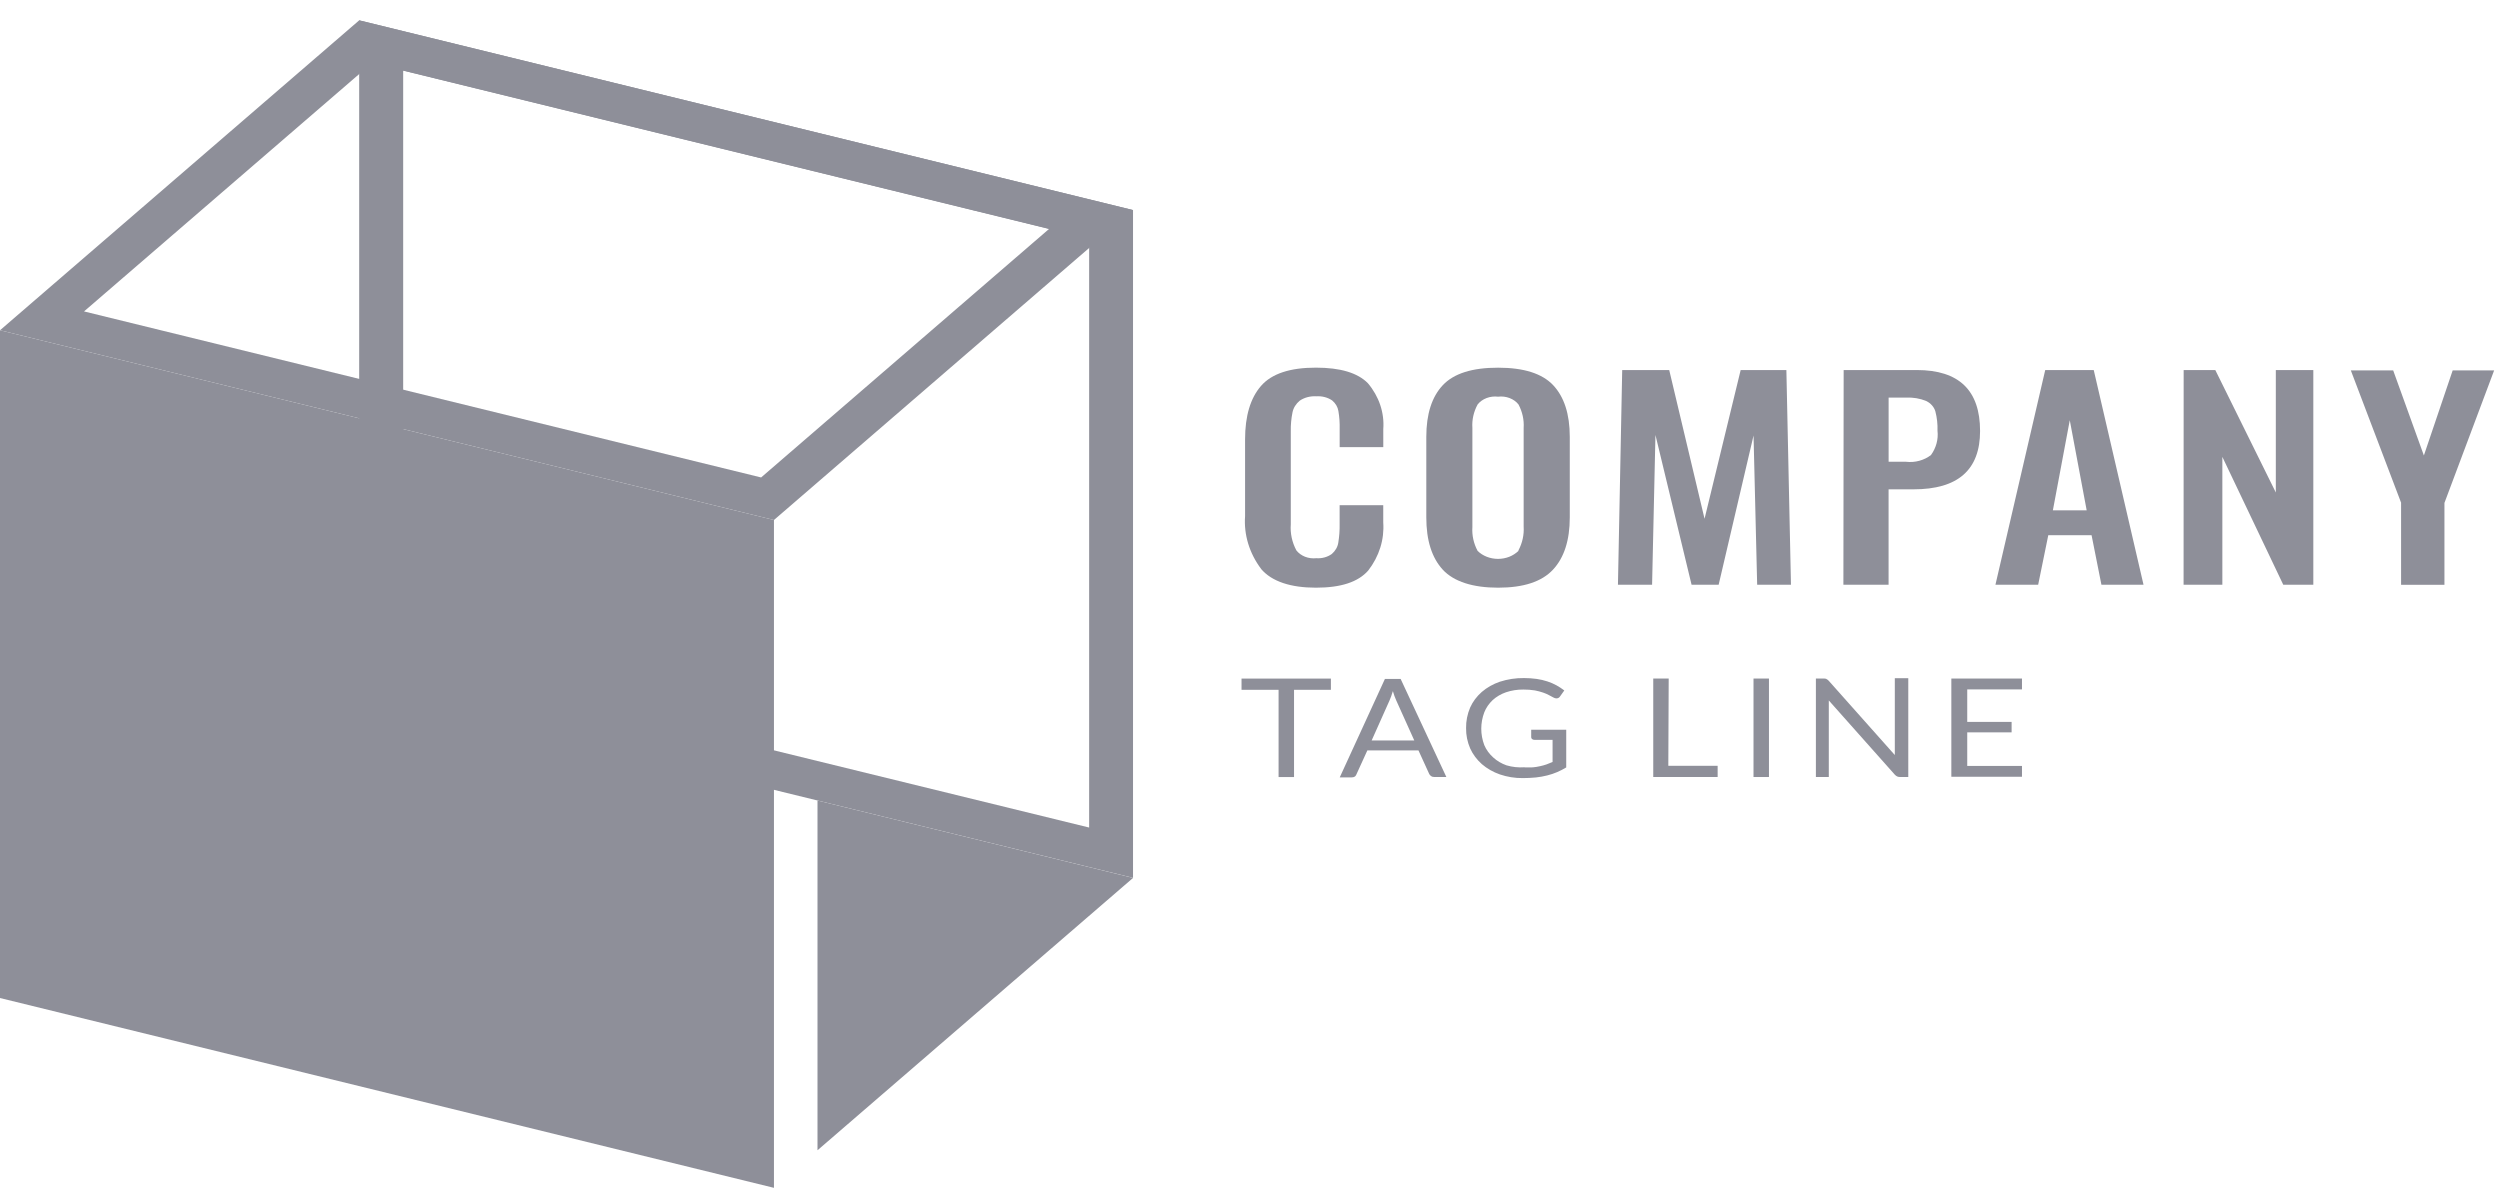
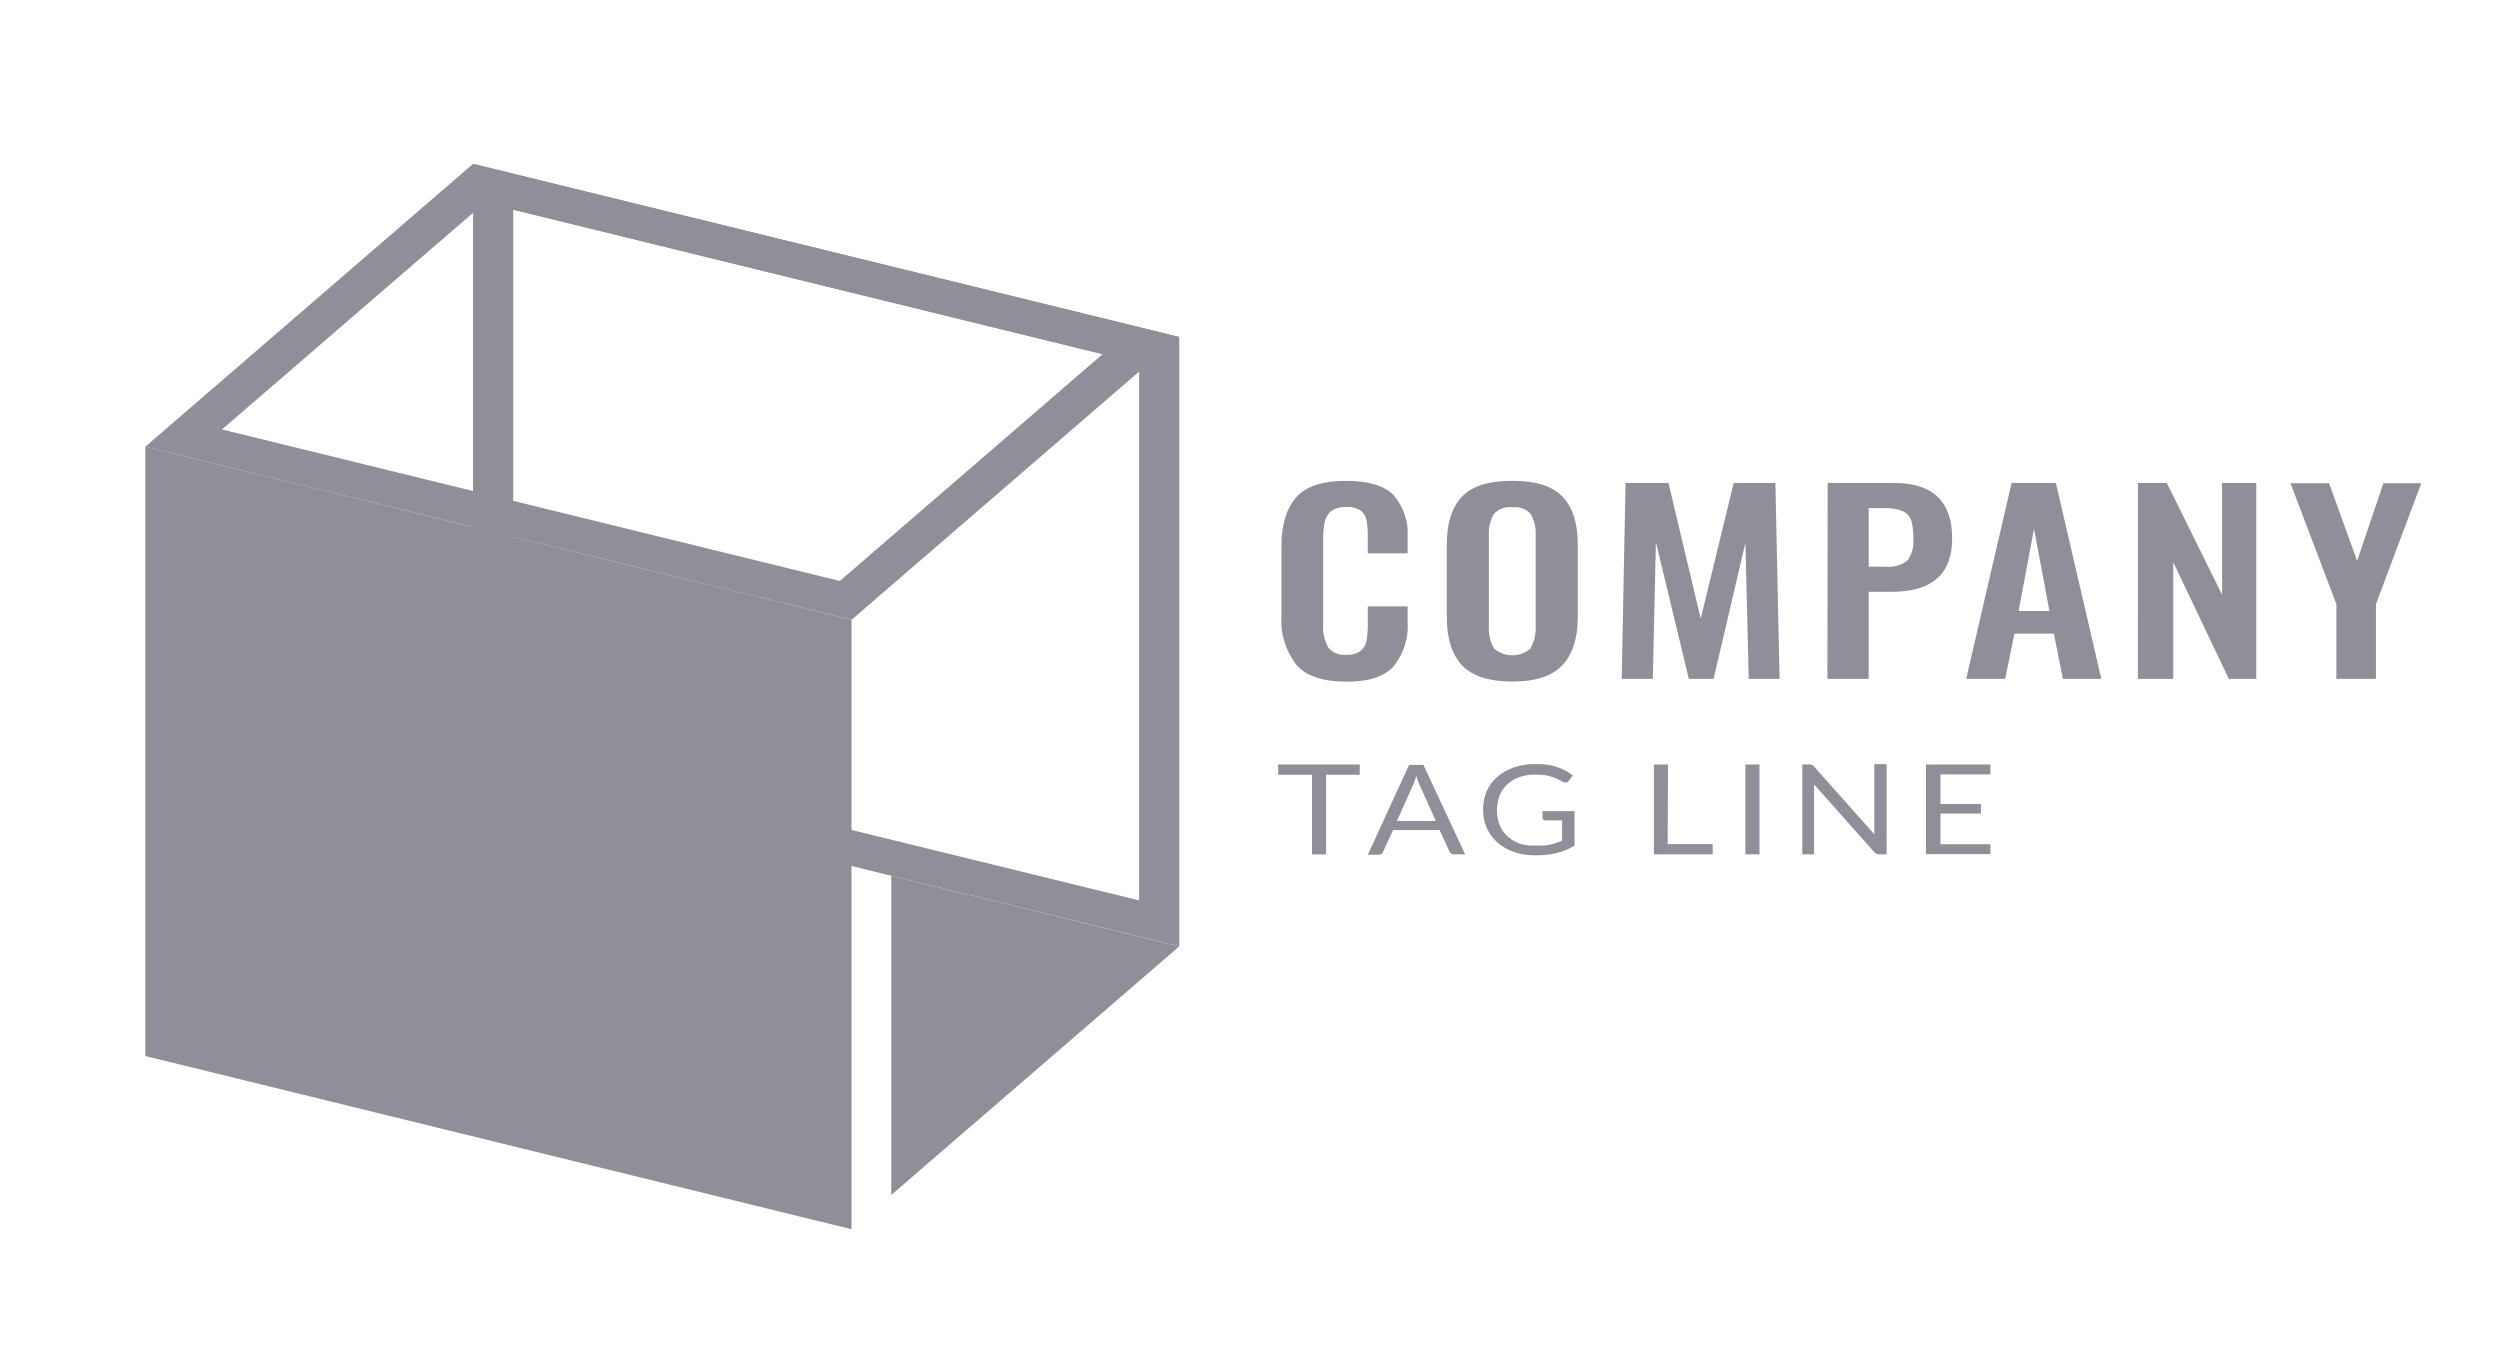
- <svg xmlns="http://www.w3.org/2000/svg" version="1.1" width="67" height="32" viewBox="0 0 67 32">
-   <path fill="#8e8f99" d="M33.799 15.248c-0.316-0.42-0.467-0.917-0.431-1.417v-2.054c0-0.63 0.143-1.108 0.428-1.435s0.776-0.49 1.472-0.489c0.654 0 1.118 0.139 1.392 0.418 0.299 0.355 0.445 0.79 0.412 1.229v0.483h-1.169v-0.489c0.004-0.16-0.007-0.32-0.034-0.478-0.017-0.108-0.076-0.208-0.167-0.284-0.12-0.082-0.271-0.121-0.424-0.111-0.16-0.010-0.319 0.031-0.445 0.117-0.102 0.084-0.17 0.194-0.194 0.313-0.034 0.168-0.049 0.338-0.046 0.508v2.492c-0.018 0.24 0.033 0.481 0.15 0.7 0.058 0.074 0.139 0.133 0.233 0.17s0.199 0.050 0.302 0.039c0.15 0.011 0.298-0.030 0.414-0.113 0.095-0.082 0.157-0.188 0.174-0.303 0.027-0.165 0.039-0.332 0.036-0.499v-0.506h1.169v0.462c0.033 0.457-0.109 0.911-0.404 1.291-0.269 0.305-0.726 0.458-1.399 0.458s-1.181-0.163-1.47-0.501z" />
-   <path fill="#8e8f99" d="M38.668 15.269c-0.295-0.32-0.443-0.786-0.443-1.402v-2.16c0-0.61 0.148-1.072 0.443-1.385s0.789-0.469 1.482-0.468c0.688 0 1.179 0.156 1.474 0.468 0.295 0.313 0.446 0.775 0.446 1.385v2.16c0 0.61-0.15 1.078-0.45 1.4s-0.789 0.483-1.47 0.483-1.184-0.163-1.482-0.48zM40.694 14.751c0.106-0.2 0.154-0.42 0.14-0.639v-2.645c0.014-0.215-0.034-0.431-0.138-0.627-0.059-0.076-0.142-0.135-0.239-0.172s-0.204-0.050-0.308-0.037c-0.105-0.013-0.212 0-0.309 0.037s-0.18 0.096-0.24 0.172c-0.106 0.196-0.155 0.411-0.14 0.627v2.658c-0.015 0.22 0.033 0.439 0.14 0.639 0.068 0.067 0.152 0.121 0.247 0.158s0.197 0.056 0.3 0.056 0.206-0.019 0.3-0.056c0.094-0.037 0.178-0.091 0.247-0.158v-0.012z" />
-   <path fill="#8e8f99" d="M43.476 9.917h1.259l0.947 3.986 0.968-3.986h1.225l0.123 5.753h-0.906l-0.097-3.998-0.935 3.998h-0.726l-0.968-4.013-0.090 4.013h-0.915l0.114-5.753z" />
-   <path fill="#8e8f99" d="M49.41 9.917h1.961c1.13 0 1.695 0.544 1.695 1.634 0 1.043-0.595 1.564-1.784 1.563h-0.668v2.557h-1.211l0.007-5.753zM51.085 12.376c0.12 0.013 0.241 0.004 0.356-0.028s0.221-0.084 0.31-0.154c0.139-0.194 0.2-0.422 0.174-0.65 0.006-0.175-0.013-0.351-0.058-0.522-0.017-0.057-0.048-0.111-0.089-0.158s-0.094-0.086-0.153-0.116c-0.168-0.070-0.354-0.101-0.54-0.092h-0.47v1.719h0.47z" />
-   <path fill="#8e8f99" d="M54.812 9.917h1.3l1.334 5.753h-1.128l-0.264-1.327h-1.16l-0.271 1.327h-1.145l1.334-5.753zM55.923 13.677l-0.453-2.415-0.453 2.415h0.906z" />
-   <path fill="#8e8f99" d="M58.523 9.917h0.847l1.622 3.282v-3.282h1.005v5.753h-0.806l-1.632-3.426v3.426h-1.039l0.002-5.753z" />
-   <path fill="#8e8f99" d="M64.351 13.477l-1.349-3.551h1.135l0.823 2.281 0.772-2.281h1.111l-1.332 3.552v2.194h-1.162v-2.194z" />
-   <path fill="#8e8f99" d="M35.668 18.186v0.301h-0.988v2.338h-0.414v-2.338h-0.993v-0.301h2.395z" />
-   <path fill="#8e8f99" d="M38.764 20.824h-0.32c-0.032 0.002-0.065-0.007-0.090-0.025-0.024-0.015-0.043-0.036-0.053-0.061l-0.286-0.627h-1.37l-0.286 0.627c-0.008 0.026-0.023 0.050-0.044 0.071-0.025 0.017-0.057 0.026-0.090 0.025h-0.32l1.211-2.639h0.421l1.225 2.628zM36.76 19.845h1.143l-0.484-1.074c-0.036-0.081-0.066-0.164-0.090-0.249-0.017 0.050-0.031 0.098-0.046 0.14l-0.044 0.111-0.479 1.072z" />
-   <path fill="#8e8f99" d="M40.851 20.565c0.076 0.003 0.152 0.003 0.228 0 0.066-0.006 0.13-0.016 0.194-0.031 0.059-0.012 0.118-0.029 0.174-0.048 0.053-0.019 0.107-0.042 0.162-0.065v-0.593h-0.484c-0.012 0.001-0.024-0.001-0.035-0.005s-0.021-0.009-0.030-0.016c-0.008-0.006-0.014-0.013-0.018-0.022s-0.006-0.017-0.006-0.026v-0.203h0.939v1.011c-0.077 0.047-0.158 0.089-0.242 0.125-0.086 0.037-0.176 0.067-0.269 0.090-0.099 0.025-0.2 0.043-0.303 0.054-0.117 0.011-0.235 0.017-0.353 0.017-0.209 0.002-0.416-0.032-0.61-0.098-0.181-0.063-0.346-0.157-0.484-0.276-0.135-0.12-0.241-0.262-0.312-0.418-0.076-0.175-0.114-0.361-0.111-0.547-0.003-0.188 0.034-0.375 0.109-0.552 0.070-0.156 0.176-0.299 0.312-0.418 0.138-0.119 0.303-0.212 0.484-0.274 0.207-0.067 0.427-0.101 0.649-0.098 0.113-0 0.225 0.008 0.337 0.023 0.098 0.014 0.195 0.036 0.288 0.067 0.085 0.027 0.166 0.063 0.242 0.104 0.074 0.041 0.145 0.087 0.211 0.138l-0.116 0.163c-0.009 0.015-0.023 0.027-0.039 0.036s-0.036 0.014-0.055 0.014c-0.027-0.001-0.053-0.008-0.075-0.021-0.036-0.017-0.075-0.038-0.119-0.063-0.051-0.028-0.106-0.052-0.162-0.071-0.072-0.025-0.147-0.044-0.223-0.059-0.101-0.016-0.204-0.024-0.307-0.023-0.16-0.002-0.318 0.023-0.467 0.073-0.135 0.047-0.256 0.118-0.356 0.209-0.1 0.095-0.177 0.206-0.225 0.328-0.108 0.286-0.108 0.594 0 0.88 0.053 0.124 0.135 0.237 0.242 0.332 0.099 0.091 0.22 0.162 0.353 0.209 0.154 0.046 0.317 0.063 0.479 0.052v0z" />
-   <path fill="#8e8f99" d="M44.711 20.523h1.322v0.301h-1.726v-2.639h0.414l-0.010 2.338z" />
-   <path fill="#8e8f99" d="M47.408 20.824h-0.414v-2.639h0.414v2.639z" />
-   <path fill="#8e8f99" d="M48.948 18.198c0.025 0.012 0.046 0.028 0.063 0.048l1.77 1.989c-0.002-0.031-0.002-0.063 0-0.094 0-0.029 0-0.059 0-0.086v-1.88h0.361v2.649h-0.208c-0.031 0.002-0.062-0.003-0.090-0.015-0.025-0.013-0.047-0.030-0.065-0.050l-1.767-1.987c0 0.031 0 0.061 0 0.090s0 0.056 0 0.081v1.88h-0.346v-2.639h0.215c0.023 0 0.046 0.004 0.068 0.012v0z" />
-   <path fill="#8e8f99" d="M54.189 18.186v0.29h-1.467v0.871h1.189v0.28h-1.189v0.9h1.467v0.29h-1.893v-2.632h1.893z" />
-   <path fill="#8e8f99" d="M10.805 1.891l18.384 4.504v15.783l-18.384-4.502v-15.786zM9.626 0.545v17.898l20.739 5.083v-17.896l-20.739-5.085z" />
-   <path fill="#8e8f99" d="M20.742 31.834l-20.742-5.087v-17.896l20.742 5.085v17.898z" />
-   <path fill="#8e8f99" d="M9.97 1.688l18.144 4.448-7.716 6.66-18.146-4.45 7.718-6.658zM9.626 0.545l-9.626 8.306 20.742 5.085 9.624-8.306-20.739-5.085z" />
-   <path fill="#8e8f99" d="M21.909 30.827l8.457-7.299-8.457-2.074v9.374z" />
+ <svg xmlns="http://www.w3.org/2000/svg" version="1.1" width="59" height="32" viewBox="0 0 59 32">
+   <path fill="#8e8f99" d="M30.588 15.682c-0.254-0.338-0.375-0.737-0.346-1.138v-1.65c0-0.506 0.115-0.89 0.344-1.153s0.624-0.394 1.183-0.393c0.525 0 0.898 0.112 1.119 0.336 0.24 0.286 0.358 0.635 0.331 0.987v0.388h-0.94v-0.393c0.003-0.129-0.006-0.257-0.027-0.384-0.014-0.087-0.061-0.168-0.134-0.228-0.096-0.066-0.218-0.097-0.34-0.089-0.129-0.008-0.256 0.025-0.358 0.094-0.082 0.067-0.136 0.156-0.156 0.252-0.027 0.135-0.039 0.271-0.037 0.408v2.003c-0.015 0.193 0.027 0.387 0.121 0.562 0.047 0.060 0.112 0.107 0.188 0.136s0.16 0.041 0.242 0.032c0.12 0.009 0.24-0.024 0.333-0.091 0.077-0.066 0.126-0.151 0.14-0.243 0.022-0.133 0.032-0.267 0.029-0.401v-0.406h0.94v0.371c0.026 0.367-0.088 0.732-0.325 1.038-0.216 0.245-0.584 0.368-1.125 0.368s-0.949-0.131-1.181-0.403z" />
+   <path fill="#8e8f99" d="M34.501 15.699c-0.237-0.257-0.356-0.631-0.356-1.127v-1.736c0-0.49 0.119-0.861 0.356-1.113s0.634-0.377 1.191-0.376c0.553 0 0.947 0.125 1.185 0.376 0.237 0.252 0.358 0.623 0.358 1.113v1.736c0 0.49-0.121 0.866-0.362 1.125s-0.634 0.388-1.181 0.388-0.951-0.131-1.191-0.386zM36.129 15.282c0.085-0.161 0.124-0.337 0.113-0.514v-2.125c0.011-0.173-0.027-0.346-0.111-0.504-0.048-0.061-0.114-0.109-0.192-0.138s-0.164-0.040-0.248-0.030c-0.084-0.010-0.17 0-0.248 0.030s-0.145 0.077-0.193 0.138c-0.086 0.157-0.124 0.33-0.113 0.504v2.136c-0.012 0.177 0.027 0.353 0.113 0.514 0.055 0.054 0.122 0.098 0.198 0.127s0.158 0.045 0.242 0.045 0.166-0.015 0.242-0.045c0.076-0.030 0.143-0.073 0.198-0.127v-0.010z" />
+   <path fill="#8e8f99" d="M38.364 11.398h1.012l0.761 3.203 0.778-3.203h0.984l0.099 4.623h-0.728l-0.078-3.213-0.751 3.213h-0.584l-0.778-3.225-0.072 3.225h-0.735l0.091-4.623z" />
+   <path fill="#8e8f99" d="M43.133 11.398h1.576c0.908 0 1.362 0.438 1.362 1.313 0 0.838-0.478 1.257-1.434 1.256h-0.537v2.055h-0.973l0.006-4.623zM44.479 13.374c0.096 0.011 0.194 0.003 0.286-0.022s0.177-0.067 0.249-0.124c0.112-0.156 0.161-0.339 0.14-0.522 0.005-0.141-0.011-0.282-0.047-0.42-0.014-0.046-0.038-0.089-0.072-0.127s-0.075-0.069-0.123-0.093c-0.135-0.056-0.284-0.081-0.434-0.074h-0.377v1.382h0.377z" />
+   <path fill="#8e8f99" d="M47.474 11.398h1.045l1.072 4.623h-0.907l-0.212-1.066h-0.932l-0.218 1.066h-0.92l1.072-4.623zM48.367 14.419l-0.364-1.941-0.364 1.941h0.728z" />
+   <path fill="#8e8f99" d="M50.456 11.398h0.681l1.304 2.637v-2.637h0.807v4.623h-0.648l-1.311-2.753v2.753h-0.835l0.002-4.623z" />
+   <path fill="#8e8f99" d="M55.139 14.258l-1.084-2.854h0.912l0.661 1.833 0.621-1.833h0.893l-1.070 2.854v1.763h-0.934v-1.763z" />
+   <path fill="#8e8f99" d="M32.090 18.042v0.242h-0.794v1.879h-0.333v-1.879h-0.798v-0.242h1.924z" />
+   <path fill="#8e8f99" d="M34.578 20.163h-0.257c-0.026 0.001-0.052-0.006-0.072-0.020-0.019-0.012-0.034-0.029-0.043-0.049l-0.23-0.504h-1.101l-0.23 0.504c-0.007 0.021-0.018 0.041-0.035 0.057-0.020 0.014-0.046 0.021-0.072 0.020h-0.257l0.973-2.12h0.339l0.984 2.112zM32.968 19.375h0.918l-0.389-0.863c-0.029-0.065-0.053-0.132-0.072-0.2-0.014 0.040-0.025 0.079-0.037 0.113l-0.035 0.089-0.385 0.861z" />
+   <path fill="#8e8f99" d="M36.256 19.954c0.061 0.003 0.122 0.003 0.183 0 0.053-0.005 0.105-0.013 0.156-0.025 0.048-0.010 0.094-0.023 0.14-0.039 0.043-0.015 0.086-0.034 0.13-0.052v-0.477h-0.389c-0.010 0-0.019-0.001-0.028-0.004s-0.017-0.007-0.024-0.013c-0.006-0.005-0.011-0.011-0.015-0.017s-0.005-0.014-0.005-0.021v-0.163h0.755v0.813c-0.062 0.038-0.127 0.072-0.195 0.101-0.069 0.030-0.142 0.054-0.216 0.072-0.080 0.020-0.161 0.035-0.243 0.044-0.094 0.009-0.189 0.014-0.284 0.013-0.168 0.001-0.334-0.026-0.49-0.079-0.146-0.050-0.278-0.126-0.389-0.222-0.108-0.097-0.194-0.211-0.251-0.336-0.061-0.141-0.092-0.29-0.090-0.44-0.002-0.151 0.028-0.301 0.088-0.443 0.056-0.126 0.141-0.24 0.251-0.336 0.111-0.095 0.243-0.17 0.389-0.22 0.167-0.054 0.343-0.081 0.521-0.079 0.091-0 0.181 0.006 0.27 0.018 0.079 0.011 0.157 0.029 0.232 0.054 0.068 0.022 0.133 0.050 0.195 0.084 0.060 0.033 0.116 0.070 0.169 0.111l-0.093 0.131c-0.007 0.012-0.018 0.022-0.032 0.029s-0.029 0.011-0.044 0.011c-0.022-0.001-0.042-0.006-0.060-0.017-0.029-0.013-0.060-0.030-0.095-0.050-0.041-0.022-0.085-0.041-0.13-0.057-0.058-0.020-0.118-0.036-0.179-0.047-0.081-0.013-0.164-0.019-0.247-0.018-0.128-0.001-0.256 0.019-0.376 0.059-0.108 0.038-0.206 0.095-0.286 0.168-0.081 0.076-0.142 0.166-0.181 0.264-0.087 0.23-0.087 0.477 0 0.707 0.043 0.1 0.109 0.191 0.195 0.267 0.080 0.073 0.177 0.13 0.284 0.168 0.124 0.037 0.255 0.051 0.385 0.042z" />
+   <path fill="#8e8f99" d="M39.357 19.921h1.062v0.242h-1.387v-2.12h0.333l-0.008 1.879z" />
+   <path fill="#8e8f99" d="M41.524 20.162h-0.333v-2.12h0.333v2.12z" />
+   <path fill="#8e8f99" d="M42.761 18.052c0.020 0.010 0.037 0.023 0.051 0.039l1.422 1.598c-0.002-0.025-0.002-0.050 0-0.076 0-0.023 0-0.047 0-0.069v-1.511h0.29v2.129h-0.167c-0.025 0.002-0.050-0.002-0.072-0.012-0.020-0.011-0.038-0.024-0.053-0.040l-1.42-1.597c0 0.025 0 0.049 0 0.072s0 0.045 0 0.066v1.511h-0.278v-2.12h0.173c0.019 0 0.037 0.003 0.054 0.010z" />
+   <path fill="#8e8f99" d="M46.974 18.042v0.233h-1.179v0.7h0.955v0.225h-0.955v0.724h1.179v0.233h-1.521v-2.115h1.521z" />
+   <path fill="#8e8f99" d="M12.112 4.948l14.772 3.619v12.683l-14.772-3.618v-12.685zM11.164 3.867v14.382l16.666 4.084v-14.38l-16.666-4.086z" />
+   <path fill="#8e8f99" d="M20.096 29.010l-16.667-4.088v-14.381l16.667 4.086v14.382z" />
+   <path fill="#8e8f99" d="M11.44 4.785l14.58 3.574-6.2 5.352-14.582-3.576 6.202-5.35zM11.164 3.867l-7.735 6.675 16.667 4.086 7.733-6.675-16.666-4.086z" />
+   <path fill="#8e8f99" d="M21.034 28.201l6.796-5.866-6.796-1.667v7.532z" />
</svg>
